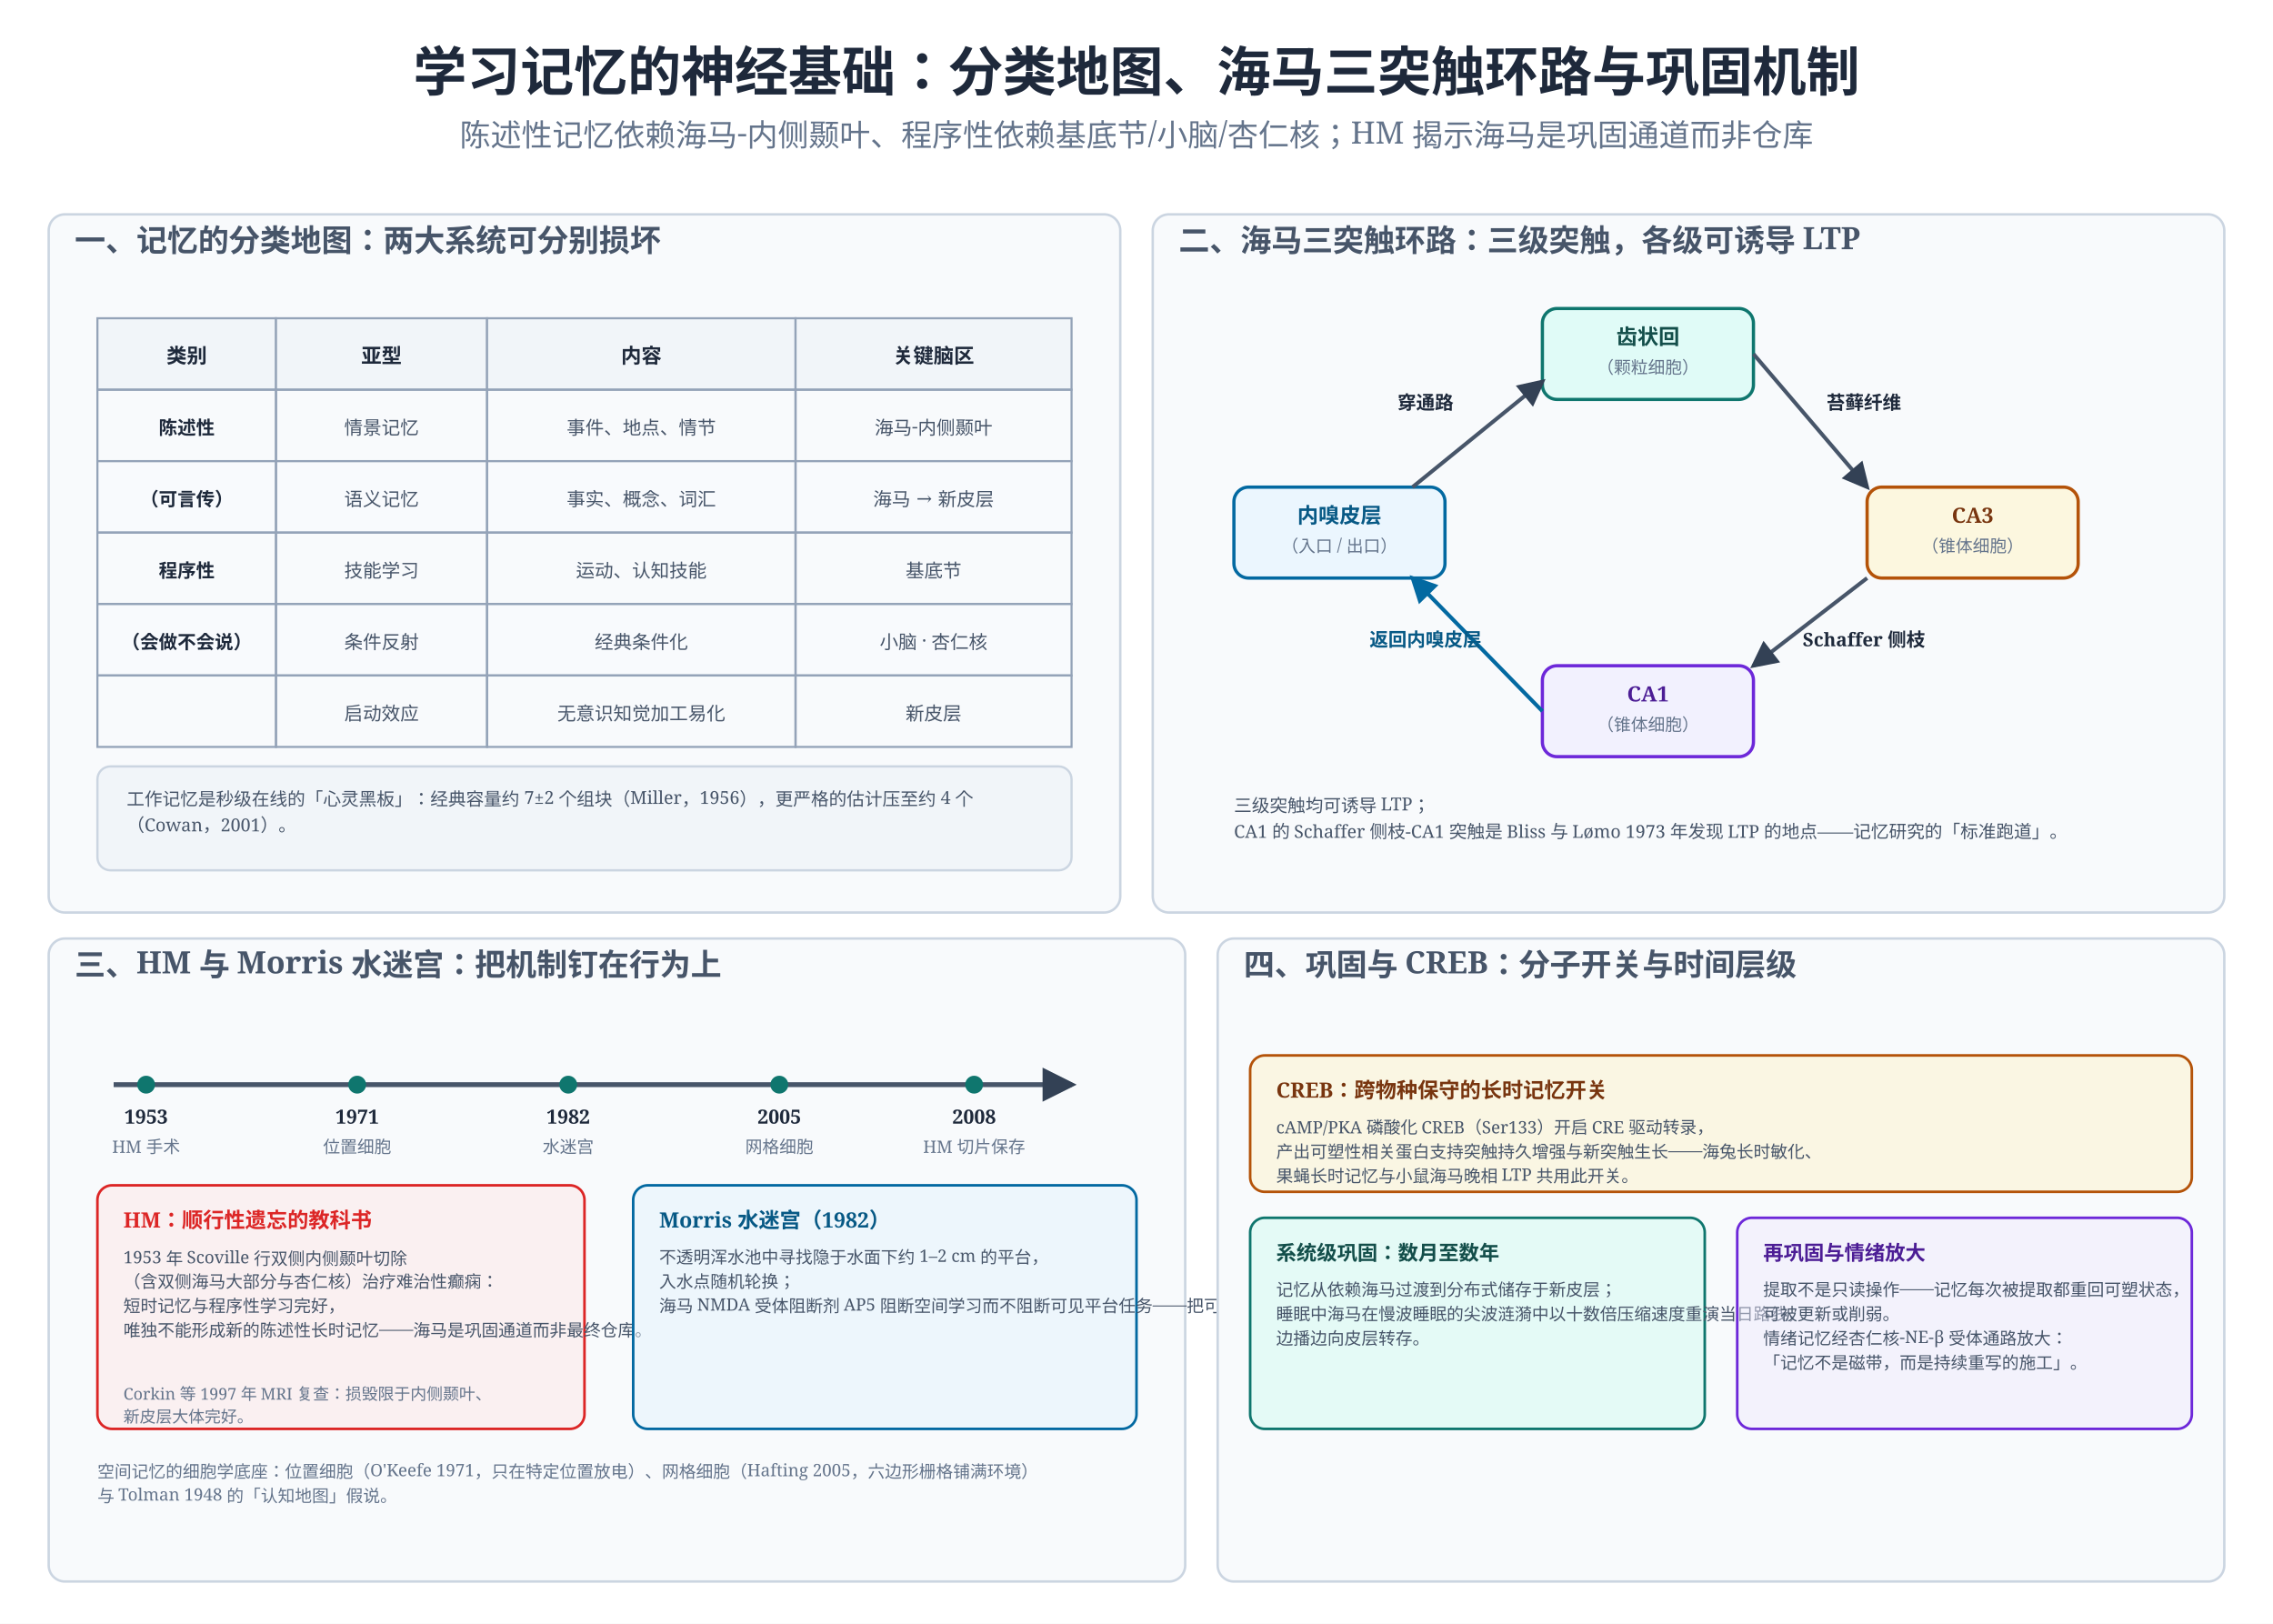
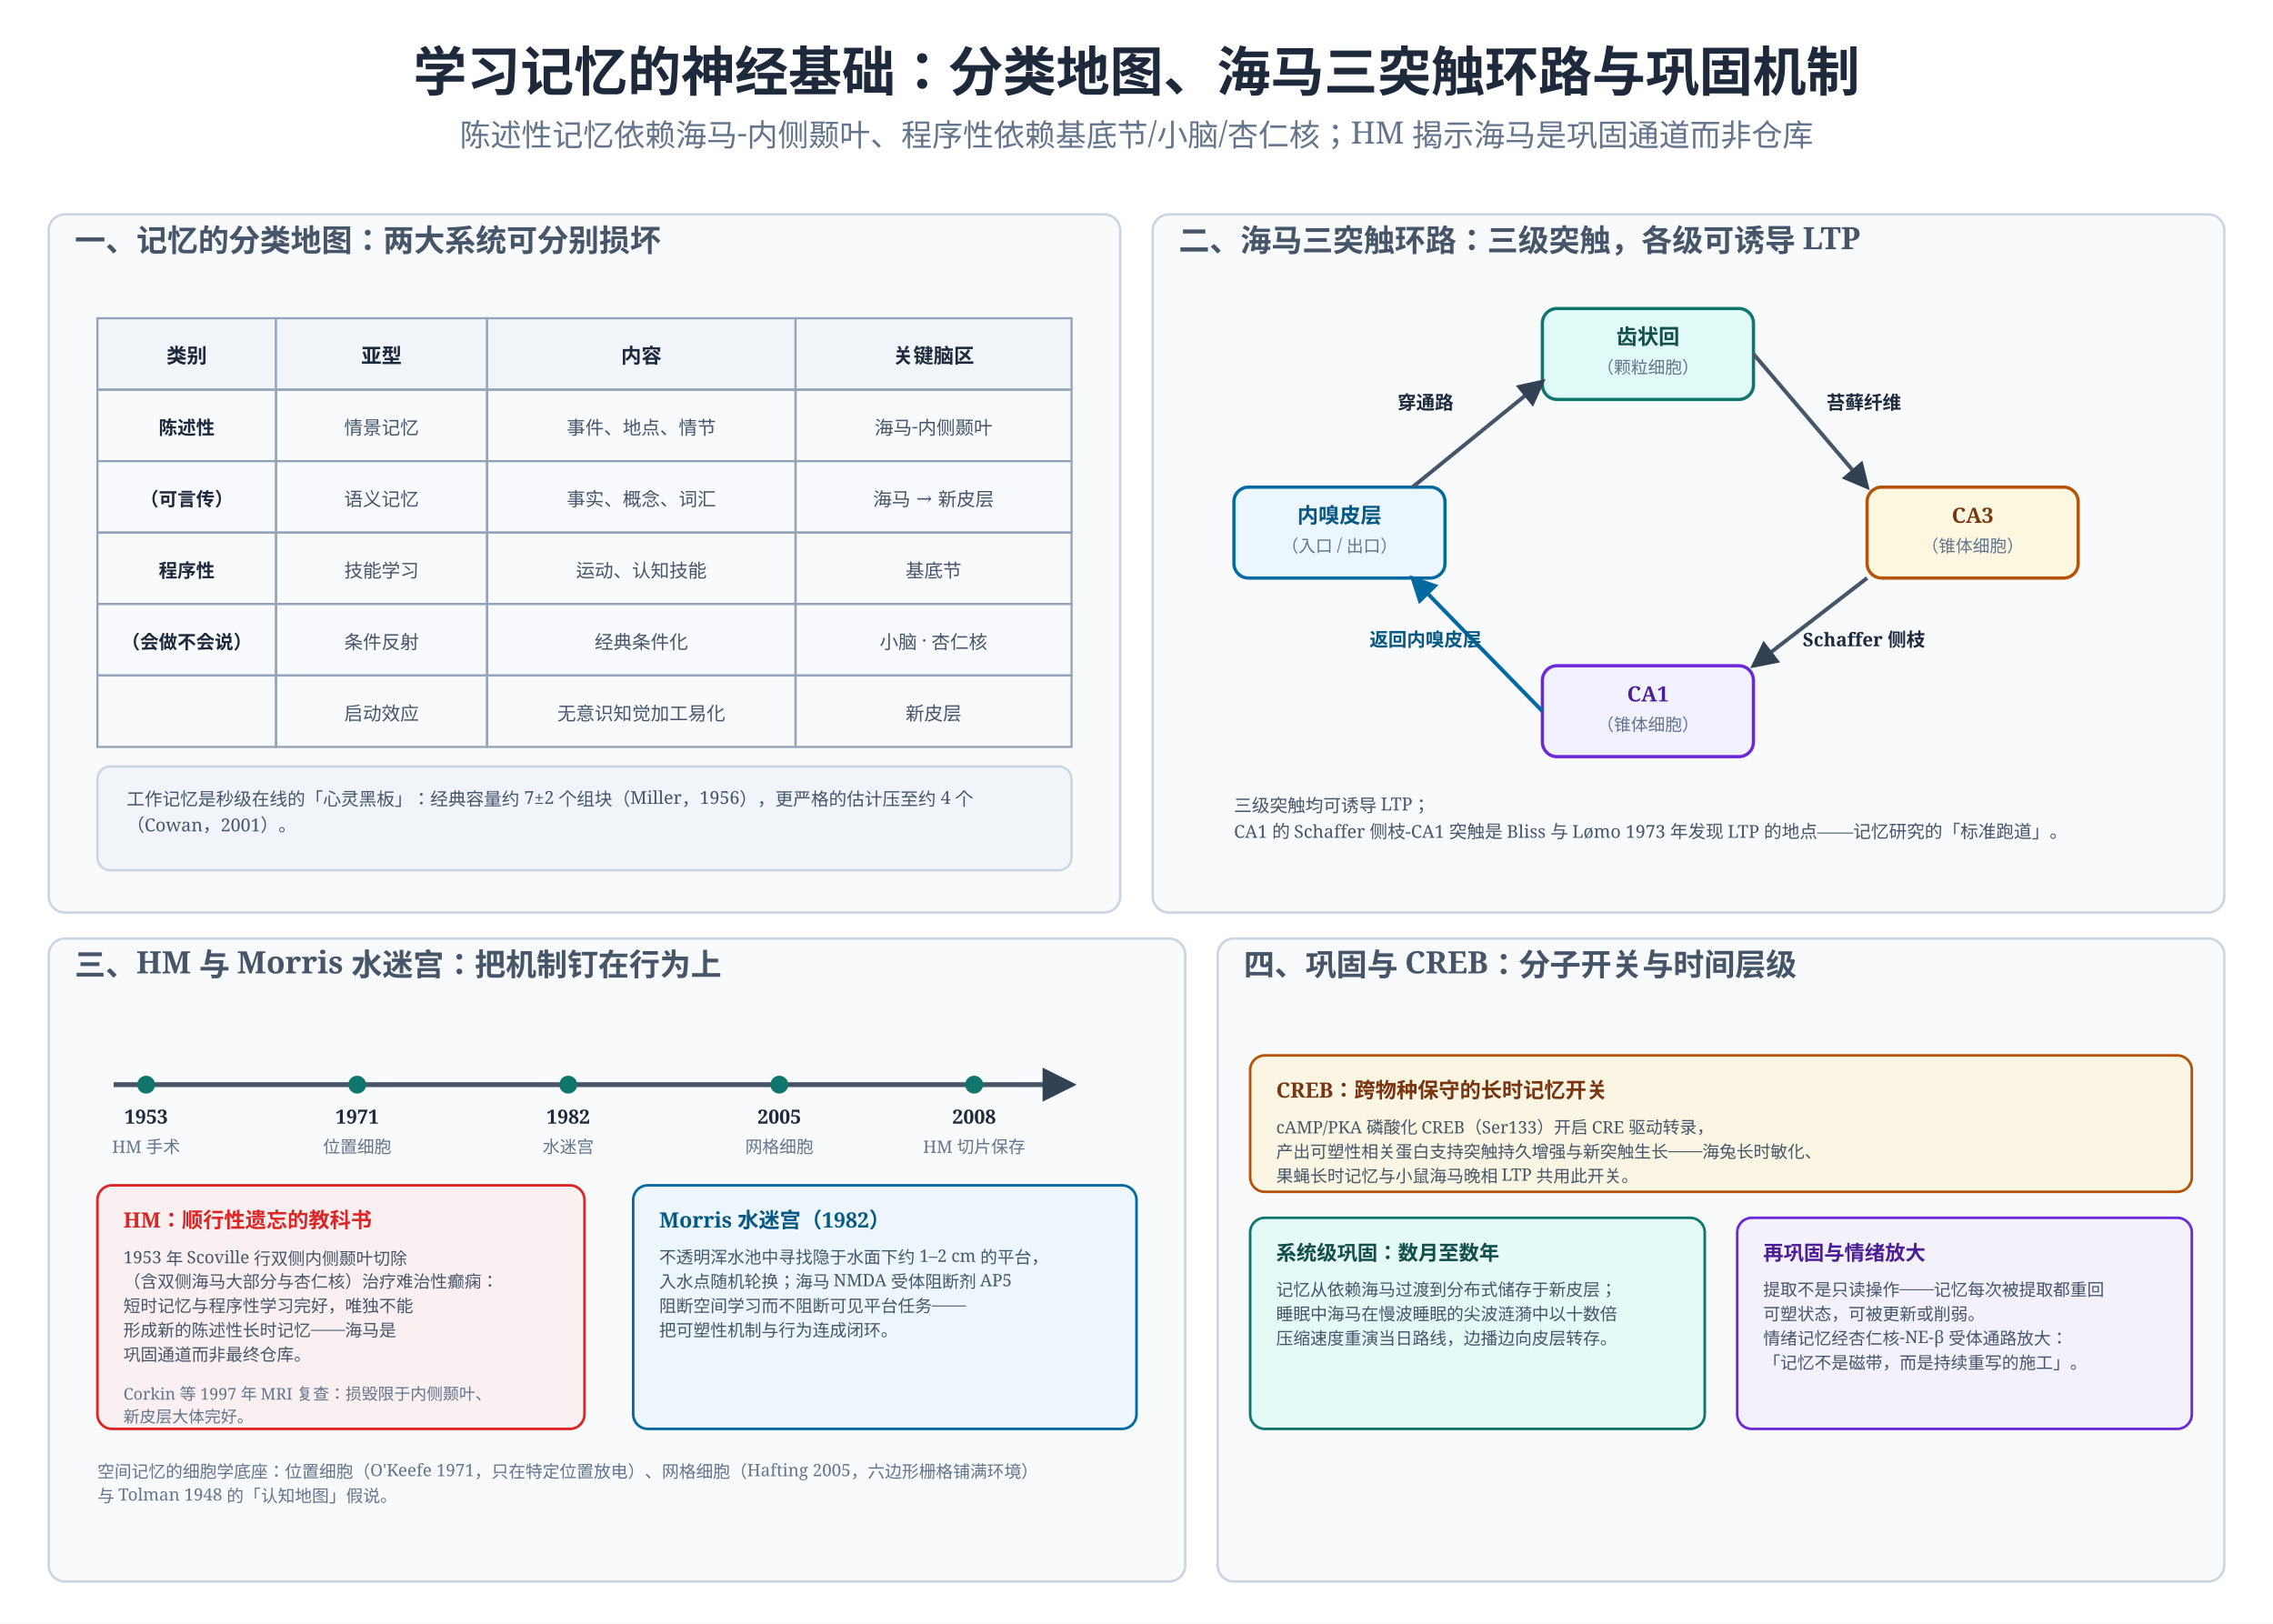
<svg xmlns="http://www.w3.org/2000/svg" width="1400" height="1000" viewBox="0 0 1400 1000" font-family="Noto Serif SC, LXGW WenKai, Songti SC, serif">
  <defs>
    <marker id="arr-ink" viewBox="0 0 10 10" refX="8.5" refY="5" markerWidth="7" markerHeight="7" orient="auto-start-reverse">
      <path d="M0,0 L10,5 L0,10 z" fill="#334155" />
    </marker>
    <marker id="arr-dna" viewBox="0 0 10 10" refX="8.5" refY="5" markerWidth="7" markerHeight="7" orient="auto-start-reverse">
      <path d="M0,0 L10,5 L0,10 z" fill="#0f766e" />
    </marker>
    <marker id="arr-rna" viewBox="0 0 10 10" refX="8.5" refY="5" markerWidth="7" markerHeight="7" orient="auto-start-reverse">
      <path d="M0,0 L10,5 L0,10 z" fill="#b45309" />
    </marker>
    <marker id="arr-pro" viewBox="0 0 10 10" refX="8.5" refY="5" markerWidth="7" markerHeight="7" orient="auto-start-reverse">
      <path d="M0,0 L10,5 L0,10 z" fill="#6d28d9" />
    </marker>
    <marker id="arr-enz" viewBox="0 0 10 10" refX="8.5" refY="5" markerWidth="7" markerHeight="7" orient="auto-start-reverse">
      <path d="M0,0 L10,5 L0,10 z" fill="#be185d" />
    </marker>
    <marker id="arr-acc" viewBox="0 0 10 10" refX="8.5" refY="5" markerWidth="7" markerHeight="7" orient="auto-start-reverse">
      <path d="M0,0 L10,5 L0,10 z" fill="#0369a1" />
    </marker>
    <marker id="arr-ok" viewBox="0 0 10 10" refX="8.5" refY="5" markerWidth="7" markerHeight="7" orient="auto-start-reverse">
      <path d="M0,0 L10,5 L0,10 z" fill="#059669" />
    </marker>
    <marker id="arr-warn" viewBox="0 0 10 10" refX="8.5" refY="5" markerWidth="7" markerHeight="7" orient="auto-start-reverse">
      <path d="M0,0 L10,5 L0,10 z" fill="#b45309" />
    </marker>
    <marker id="arr-bad" viewBox="0 0 10 10" refX="8.5" refY="5" markerWidth="7" markerHeight="7" orient="auto-start-reverse">
      <path d="M0,0 L10,5 L0,10 z" fill="#dc2626" />
    </marker>
    <marker id="arr-mute" viewBox="0 0 10 10" refX="8.5" refY="5" markerWidth="7" markerHeight="7" orient="auto-start-reverse">
      <path d="M0,0 L10,5 L0,10 z" fill="#94a3b8" />
    </marker>
  </defs>
  <rect x="0" y="0" width="1400" height="1000" fill="#ffffff" />
  <text x="700" y="56" text-anchor="middle" font-size="33" font-weight="700" fill="#1e293b">学习记忆的神经基础：分类地图、海马三突触环路与巩固机制</text>
  <text x="700" y="90" text-anchor="middle" font-size="19" fill="#64748b">陈述性记忆依赖海马-内侧颞叶、程序性依赖基底节/小脑/杏仁核；HM 揭示海马是巩固通道而非仓库</text>
  <rect x="30" y="132" width="660" height="430" rx="10" fill="#f8fafc" stroke="#cbd5e1" stroke-width="1.5" />
  <text x="46" y="154.84" font-size="19" fill="#475569" font-weight="700">一、记忆的分类地图：两大系统可分别损坏</text>
  <rect x="60" y="196" width="110" height="44" fill="#f1f5f9" stroke="#94a3b8" stroke-width="1.3" />
  <text x="115" y="223.5" font-size="12.5" fill="#1e293b" text-anchor="middle" font-weight="700">类别</text>
  <rect x="170" y="196" width="130" height="44" fill="#f1f5f9" stroke="#94a3b8" stroke-width="1.3" />
  <text x="235" y="223.5" font-size="12.5" fill="#1e293b" text-anchor="middle" font-weight="700">亚型</text>
  <rect x="300" y="196" width="190" height="44" fill="#f1f5f9" stroke="#94a3b8" stroke-width="1.3" />
  <text x="395" y="223.5" font-size="12.5" fill="#1e293b" text-anchor="middle" font-weight="700">内容</text>
  <rect x="490" y="196" width="170" height="44" fill="#f1f5f9" stroke="#94a3b8" stroke-width="1.3" />
  <text x="575" y="223.5" font-size="12.5" fill="#1e293b" text-anchor="middle" font-weight="700">关键脑区</text>
  <rect x="60" y="240" width="110" height="44" fill="none" stroke="#94a3b8" stroke-width="1.3" />
  <text x="115" y="267.5" font-size="11.5" fill="#1e293b" text-anchor="middle" font-weight="700">陈述性</text>
  <rect x="170" y="240" width="130" height="44" fill="none" stroke="#94a3b8" stroke-width="1.3" />
  <text x="235" y="267.5" font-size="11.5" fill="#475569" text-anchor="middle" font-weight="500">情景记忆</text>
  <rect x="300" y="240" width="190" height="44" fill="none" stroke="#94a3b8" stroke-width="1.3" />
  <text x="395" y="267.5" font-size="11.5" fill="#475569" text-anchor="middle" font-weight="500">事件、地点、情节</text>
  <rect x="490" y="240" width="170" height="44" fill="none" stroke="#94a3b8" stroke-width="1.3" />
  <text x="575" y="267.5" font-size="11.5" fill="#475569" text-anchor="middle" font-weight="500">海马-内侧颞叶</text>
  <rect x="60" y="284" width="600" height="44" fill="#f8fafc" fill-opacity="0.85" />
  <rect x="60" y="284" width="110" height="44" fill="none" stroke="#94a3b8" stroke-width="1.3" />
  <text x="115" y="311.5" font-size="11.5" fill="#1e293b" text-anchor="middle" font-weight="700">（可言传）</text>
  <rect x="170" y="284" width="130" height="44" fill="none" stroke="#94a3b8" stroke-width="1.3" />
  <text x="235" y="311.5" font-size="11.5" fill="#475569" text-anchor="middle" font-weight="500">语义记忆</text>
  <rect x="300" y="284" width="190" height="44" fill="none" stroke="#94a3b8" stroke-width="1.3" />
  <text x="395" y="311.5" font-size="11.5" fill="#475569" text-anchor="middle" font-weight="500">事实、概念、词汇</text>
  <rect x="490" y="284" width="170" height="44" fill="none" stroke="#94a3b8" stroke-width="1.3" />
  <text x="575" y="311.5" font-size="11.5" fill="#475569" text-anchor="middle" font-weight="500">海马 → 新皮层</text>
  <rect x="60" y="328" width="110" height="44" fill="none" stroke="#94a3b8" stroke-width="1.3" />
  <text x="115" y="355.5" font-size="11.5" fill="#1e293b" text-anchor="middle" font-weight="700">程序性</text>
  <rect x="170" y="328" width="130" height="44" fill="none" stroke="#94a3b8" stroke-width="1.3" />
  <text x="235" y="355.5" font-size="11.5" fill="#475569" text-anchor="middle" font-weight="500">技能学习</text>
  <rect x="300" y="328" width="190" height="44" fill="none" stroke="#94a3b8" stroke-width="1.3" />
  <text x="395" y="355.5" font-size="11.5" fill="#475569" text-anchor="middle" font-weight="500">运动、认知技能</text>
  <rect x="490" y="328" width="170" height="44" fill="none" stroke="#94a3b8" stroke-width="1.3" />
  <text x="575" y="355.5" font-size="11.5" fill="#475569" text-anchor="middle" font-weight="500">基底节</text>
  <rect x="60" y="372" width="600" height="44" fill="#f8fafc" fill-opacity="0.85" />
  <rect x="60" y="372" width="110" height="44" fill="none" stroke="#94a3b8" stroke-width="1.3" />
  <text x="115" y="399.5" font-size="11.5" fill="#1e293b" text-anchor="middle" font-weight="700">（会做不会说）</text>
  <rect x="170" y="372" width="130" height="44" fill="none" stroke="#94a3b8" stroke-width="1.3" />
  <text x="235" y="399.5" font-size="11.5" fill="#475569" text-anchor="middle" font-weight="500">条件反射</text>
  <rect x="300" y="372" width="190" height="44" fill="none" stroke="#94a3b8" stroke-width="1.3" />
  <text x="395" y="399.5" font-size="11.5" fill="#475569" text-anchor="middle" font-weight="500">经典条件化</text>
  <rect x="490" y="372" width="170" height="44" fill="none" stroke="#94a3b8" stroke-width="1.3" />
  <text x="575" y="399.5" font-size="11.5" fill="#475569" text-anchor="middle" font-weight="500">小脑 · 杏仁核</text>
  <rect x="60" y="416" width="110" height="44" fill="none" stroke="#94a3b8" stroke-width="1.3" />
  <text x="115" y="443.5" font-size="11.5" fill="#1e293b" text-anchor="middle" font-weight="700" />
  <rect x="170" y="416" width="130" height="44" fill="none" stroke="#94a3b8" stroke-width="1.3" />
  <text x="235" y="443.5" font-size="11.5" fill="#475569" text-anchor="middle" font-weight="500">启动效应</text>
  <rect x="300" y="416" width="190" height="44" fill="none" stroke="#94a3b8" stroke-width="1.3" />
  <text x="395" y="443.5" font-size="11.5" fill="#475569" text-anchor="middle" font-weight="500">无意识知觉加工易化</text>
  <rect x="490" y="416" width="170" height="44" fill="none" stroke="#94a3b8" stroke-width="1.3" />
  <text x="575" y="443.5" font-size="11.5" fill="#475569" text-anchor="middle" font-weight="500">新皮层</text>
  <rect x="60" y="472" width="600" height="64" rx="8" fill="#f1f5f9" stroke="#cbd5e1" stroke-width="1.4" />
  <text x="78" y="496" font-size="11" fill="#475569">工作记忆是秒级在线的「心灵黑板」：经典容量约 7±2 个组块（Miller，1956），更严格的估计压至约 4 个</text>
  <text x="78" y="512" font-size="11" fill="#475569">（Cowan，2001）。</text>
  <rect x="710" y="132" width="660" height="430" rx="10" fill="#f8fafc" stroke="#cbd5e1" stroke-width="1.5" />
  <text x="726" y="154.84" font-size="19" fill="#475569" font-weight="700">二、海马三突触环路：三级突触，各级可诱导 LTP</text>
  <rect x="760" y="300" width="130" height="56" rx="9" fill="#e0f2fe" fill-opacity="0.55" stroke="#0369a1" stroke-width="2" />
  <text x="825" y="322" font-size="13" fill="#075985" text-anchor="middle" font-weight="700">内嗅皮层</text>
  <text x="825" y="340" font-size="10.5" fill="#64748b" text-anchor="middle">（入口 / 出口）</text>
  <rect x="950" y="190" width="130" height="56" rx="9" fill="#ccfbf1" fill-opacity="0.55" stroke="#0f766e" stroke-width="2" />
  <text x="1015" y="212" font-size="13" fill="#134e4a" text-anchor="middle" font-weight="700">齿状回</text>
  <text x="1015" y="230" font-size="10.5" fill="#64748b" text-anchor="middle">（颗粒细胞）</text>
  <rect x="1150" y="300" width="130" height="56" rx="9" fill="#fef3c7" fill-opacity="0.55" stroke="#b45309" stroke-width="2" />
  <text x="1215" y="322" font-size="13" fill="#78350f" text-anchor="middle" font-weight="700">CA3</text>
  <text x="1215" y="340" font-size="10.5" fill="#64748b" text-anchor="middle">（锥体细胞）</text>
  <rect x="950" y="410" width="130" height="56" rx="9" fill="#ede9fe" fill-opacity="0.55" stroke="#6d28d9" stroke-width="2" />
  <text x="1015" y="432" font-size="13" fill="#4c1d95" text-anchor="middle" font-weight="700">CA1</text>
  <text x="1015" y="450" font-size="10.5" fill="#64748b" text-anchor="middle">（锥体细胞）</text>
  <line x1="870" y1="300" x2="950" y2="235" stroke="#475569" stroke-width="2.4" marker-end="url(#arr-ink)" />
  <text x="878" y="252" font-size="11.5" fill="#1e293b" text-anchor="middle" font-weight="700">穿通路</text>
  <line x1="1080" y1="218" x2="1150" y2="300" stroke="#475569" stroke-width="2.4" marker-end="url(#arr-ink)" />
  <text x="1148" y="252" font-size="11.5" fill="#1e293b" text-anchor="middle" font-weight="700">苔藓纤维</text>
  <line x1="1150" y1="356" x2="1080" y2="410" stroke="#475569" stroke-width="2.4" marker-end="url(#arr-ink)" />
  <text x="1148" y="398" font-size="11.5" fill="#1e293b" text-anchor="middle" font-weight="700">Schaffer 侧枝</text>
  <line x1="950" y1="438" x2="870" y2="356" stroke="#0369a1" stroke-width="2.4" marker-end="url(#arr-acc)" />
  <text x="878" y="398" font-size="11.5" fill="#075985" text-anchor="middle" font-weight="700">返回内嗅皮层</text>
  <text x="760" y="500" font-size="11" fill="#475569">三级突触均可诱导 LTP；</text>
  <text x="760" y="516" font-size="11" fill="#475569">CA1 的 Schaffer 侧枝-CA1 突触是 Bliss 与 Lømo 1973 年发现 LTP 的地点——记忆研究的「标准跑道」。</text>
  <rect x="30" y="578" width="700" height="396" rx="10" fill="#f8fafc" stroke="#cbd5e1" stroke-width="1.5" />
  <text x="46" y="600.84" font-size="19" fill="#475569" font-weight="700">三、HM 与 Morris 水迷宫：把机制钉在行为上</text>
  <line x1="70" y1="668" x2="660" y2="668" stroke="#475569" stroke-width="3" marker-end="url(#arr-ink)" />
  <circle cx="90" cy="668" r="5.5" fill="#0f766e" />
  <text x="90" y="692" font-size="12" fill="#1e293b" text-anchor="middle" font-weight="700">1953</text>
  <text x="90" y="710" font-size="10.5" fill="#64748b" text-anchor="middle">HM 手术</text>
  <circle cx="220" cy="668" r="5.5" fill="#0f766e" />
  <text x="220" y="692" font-size="12" fill="#1e293b" text-anchor="middle" font-weight="700">1971</text>
  <text x="220" y="710" font-size="10.5" fill="#64748b" text-anchor="middle">位置细胞</text>
  <circle cx="350" cy="668" r="5.5" fill="#0f766e" />
  <text x="350" y="692" font-size="12" fill="#1e293b" text-anchor="middle" font-weight="700">1982</text>
  <text x="350" y="710" font-size="10.5" fill="#64748b" text-anchor="middle">水迷宫</text>
  <circle cx="480" cy="668" r="5.5" fill="#0f766e" />
  <text x="480" y="692" font-size="12" fill="#1e293b" text-anchor="middle" font-weight="700">2005</text>
  <text x="480" y="710" font-size="10.5" fill="#64748b" text-anchor="middle">网格细胞</text>
  <circle cx="600" cy="668" r="5.5" fill="#0f766e" />
  <text x="600" y="692" font-size="12" fill="#1e293b" text-anchor="middle" font-weight="700">2008</text>
  <text x="600" y="710" font-size="10.5" fill="#64748b" text-anchor="middle">HM 切片保存</text>
  <rect x="60" y="730" width="300" height="150" rx="9" fill="#fee2e2" fill-opacity="0.4" stroke="#dc2626" stroke-width="1.6" />
  <text x="76" y="756" font-size="13" fill="#dc2626" font-weight="700">HM：顺行性遗忘的教科书</text>
  <text x="76" y="778" font-size="10.5" fill="#475569">1953 年 Scoville 行双侧内侧颞叶切除</text>
  <text x="76" y="793" font-size="10.5" fill="#475569">（含双侧海马大部分与杏仁核）治疗难治性癫痫：</text>
-   <text x="76" y="808" font-size="10.5" fill="#475569">短时记忆与程序性学习完好，</text>
-   <text x="76" y="823" font-size="10.5" fill="#475569">唯独不能形成新的陈述性长时记忆——海马是巩固通道而非最终仓库。</text>
+   <text x="76" y="808" font-size="10.5" fill="#475569">短时记忆与程序性学习完好，唯独不能</text>
+   <text x="76" y="823" font-size="10.5" fill="#475569">形成新的陈述性长时记忆——海马是</text>
+   <text x="76" y="838" font-size="10.5" fill="#475569">巩固通道而非最终仓库。</text>
  <text x="76" y="862" font-size="10" fill="#64748b">Corkin 等 1997 年 MRI 复查：损毁限于内侧颞叶、</text>
  <text x="76" y="876" font-size="10" fill="#64748b">新皮层大体完好。</text>
  <rect x="390" y="730" width="310" height="150" rx="9" fill="#e0f2fe" fill-opacity="0.45" stroke="#0369a1" stroke-width="1.6" />
  <text x="406" y="756" font-size="13" fill="#075985" font-weight="700">Morris 水迷宫（1982）</text>
  <text x="406" y="778" font-size="10.5" fill="#475569">不透明浑水池中寻找隐于水面下约 1–2 cm 的平台，</text>
-   <text x="406" y="793" font-size="10.5" fill="#475569">入水点随机轮换；</text>
-   <text x="406" y="808" font-size="10.5" fill="#475569">海马 NMDA 受体阻断剂 AP5 阻断空间学习而不阻断可见平台任务——把可塑性机制与行为连成闭环。</text>
+   <text x="406" y="793" font-size="10.5" fill="#475569">入水点随机轮换；海马 NMDA 受体阻断剂 AP5</text>
+   <text x="406" y="808" font-size="10.5" fill="#475569">阻断空间学习而不阻断可见平台任务——</text>
+   <text x="406" y="823" font-size="10.5" fill="#475569">把可塑性机制与行为连成闭环。</text>
  <text x="60" y="910" font-size="10.5" fill="#64748b">空间记忆的细胞学底座：位置细胞（O'Keefe 1971，只在特定位置放电）、网格细胞（Hafting 2005，六边形栅格铺满环境）</text>
  <text x="60" y="925" font-size="10.5" fill="#64748b">与 Tolman 1948 的「认知地图」假说。</text>
  <rect x="750" y="578" width="620" height="396" rx="10" fill="#f8fafc" stroke="#cbd5e1" stroke-width="1.5" />
  <text x="766" y="600.84" font-size="19" fill="#475569" font-weight="700">四、巩固与 CREB：分子开关与时间层级</text>
  <rect x="770" y="650" width="580" height="84" rx="9" fill="#fef3c7" fill-opacity="0.45" stroke="#b45309" stroke-width="1.6" />
  <text x="786" y="676" font-size="13" fill="#78350f" font-weight="700">CREB：跨物种保守的长时记忆开关</text>
  <text x="786" y="698" font-size="10.5" fill="#475569">cAMP/PKA 磷酸化 CREB（Ser133）开启 CRE 驱动转录，</text>
  <text x="786" y="713" font-size="10.5" fill="#475569">产出可塑性相关蛋白支持突触持久增强与新突触生长——海兔长时敏化、</text>
  <text x="786" y="728" font-size="10.5" fill="#475569">果蝇长时记忆与小鼠海马晚相 LTP 共用此开关。</text>
  <rect x="770" y="750" width="280" height="130" rx="9" fill="#ccfbf1" fill-opacity="0.45" stroke="#0f766e" stroke-width="1.6" />
  <text x="786" y="776" font-size="12.5" fill="#134e4a" font-weight="700">系统级巩固：数月至数年</text>
  <text x="786" y="798" font-size="10.5" fill="#475569">记忆从依赖海马过渡到分布式储存于新皮层；</text>
-   <text x="786" y="813" font-size="10.5" fill="#475569">睡眠中海马在慢波睡眠的尖波涟漪中以十数倍压缩速度重演当日路线，</text>
-   <text x="786" y="828" font-size="10.5" fill="#475569">边播边向皮层转存。</text>
+   <text x="786" y="813" font-size="10.5" fill="#475569">睡眠中海马在慢波睡眠的尖波涟漪中以十数倍</text>
+   <text x="786" y="828" font-size="10.5" fill="#475569">压缩速度重演当日路线，边播边向皮层转存。</text>
  <rect x="1070" y="750" width="280" height="130" rx="9" fill="#ede9fe" fill-opacity="0.45" stroke="#6d28d9" stroke-width="1.6" />
  <text x="1086" y="776" font-size="12.5" fill="#4c1d95" font-weight="700">再巩固与情绪放大</text>
-   <text x="1086" y="798" font-size="10.5" fill="#475569">提取不是只读操作——记忆每次被提取都重回可塑状态，</text>
-   <text x="1086" y="813" font-size="10.5" fill="#475569">可被更新或削弱。</text>
+   <text x="1086" y="798" font-size="10.5" fill="#475569">提取不是只读操作——记忆每次被提取都重回</text>
+   <text x="1086" y="813" font-size="10.5" fill="#475569">可塑状态，可被更新或削弱。</text>
  <text x="1086" y="828" font-size="10.5" fill="#475569">情绪记忆经杏仁核-NE-β 受体通路放大：</text>
  <text x="1086" y="843" font-size="10.5" fill="#475569">「记忆不是磁带，而是持续重写的施工」。</text>
</svg>
